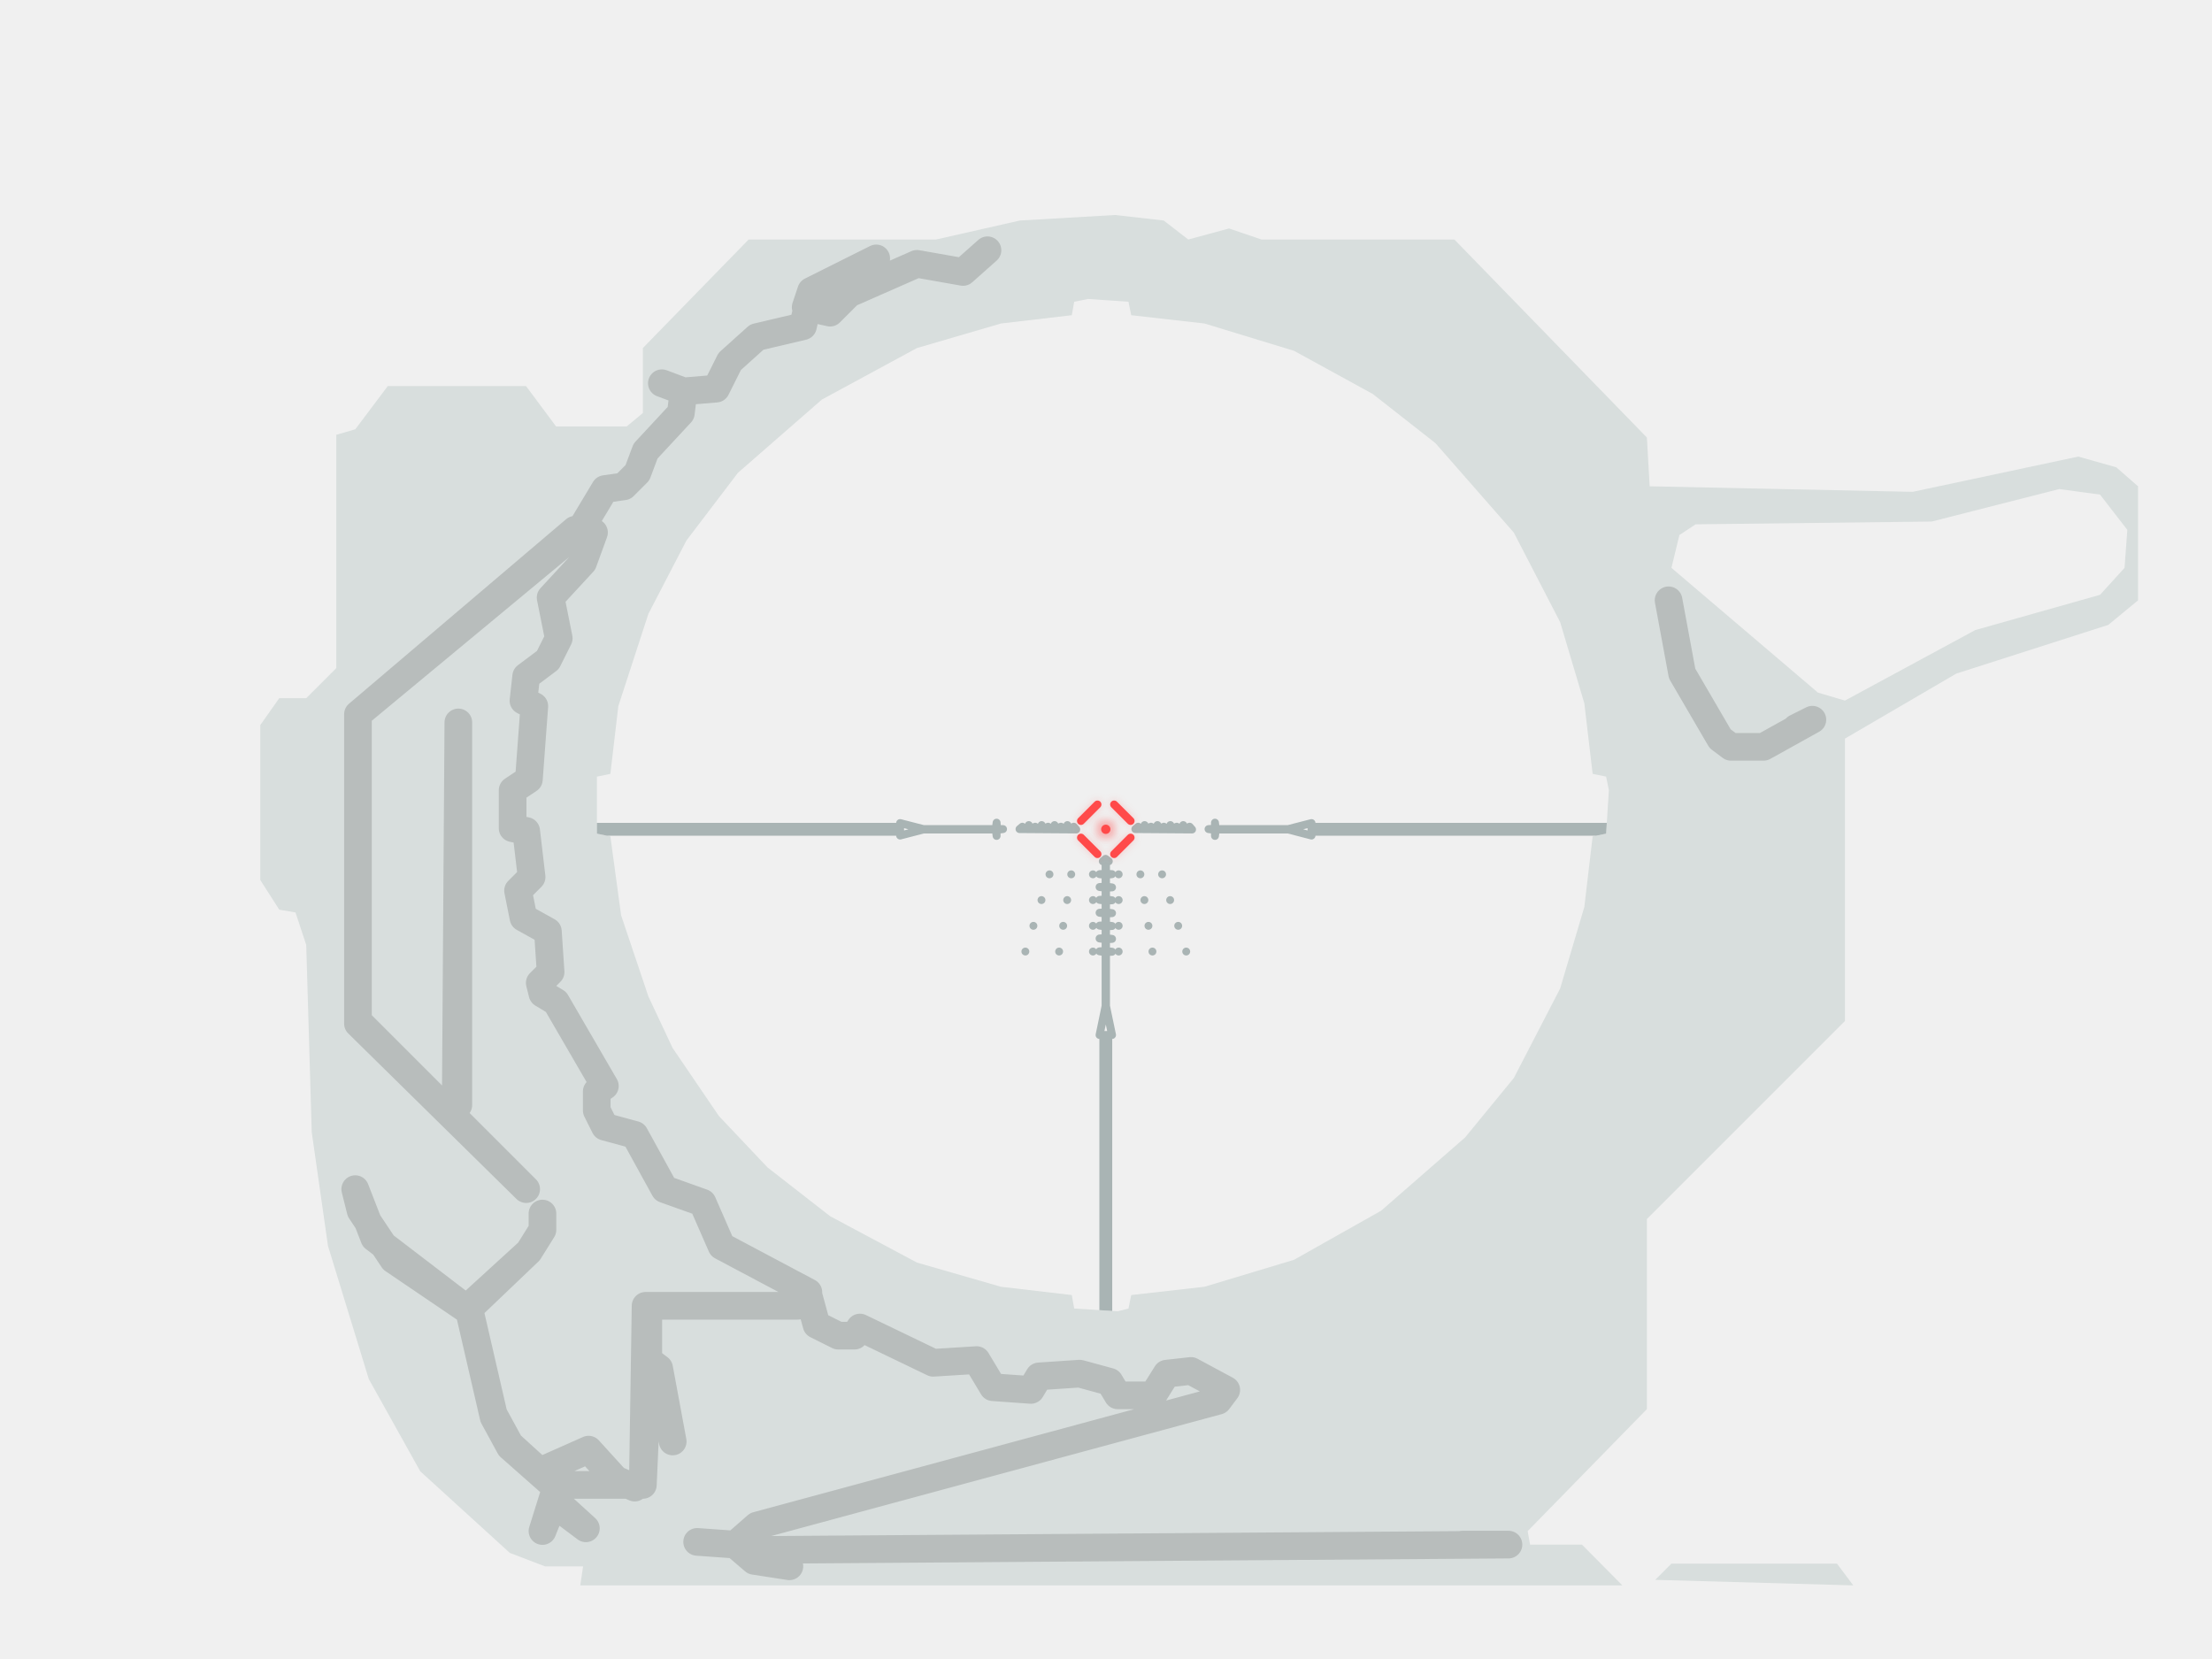
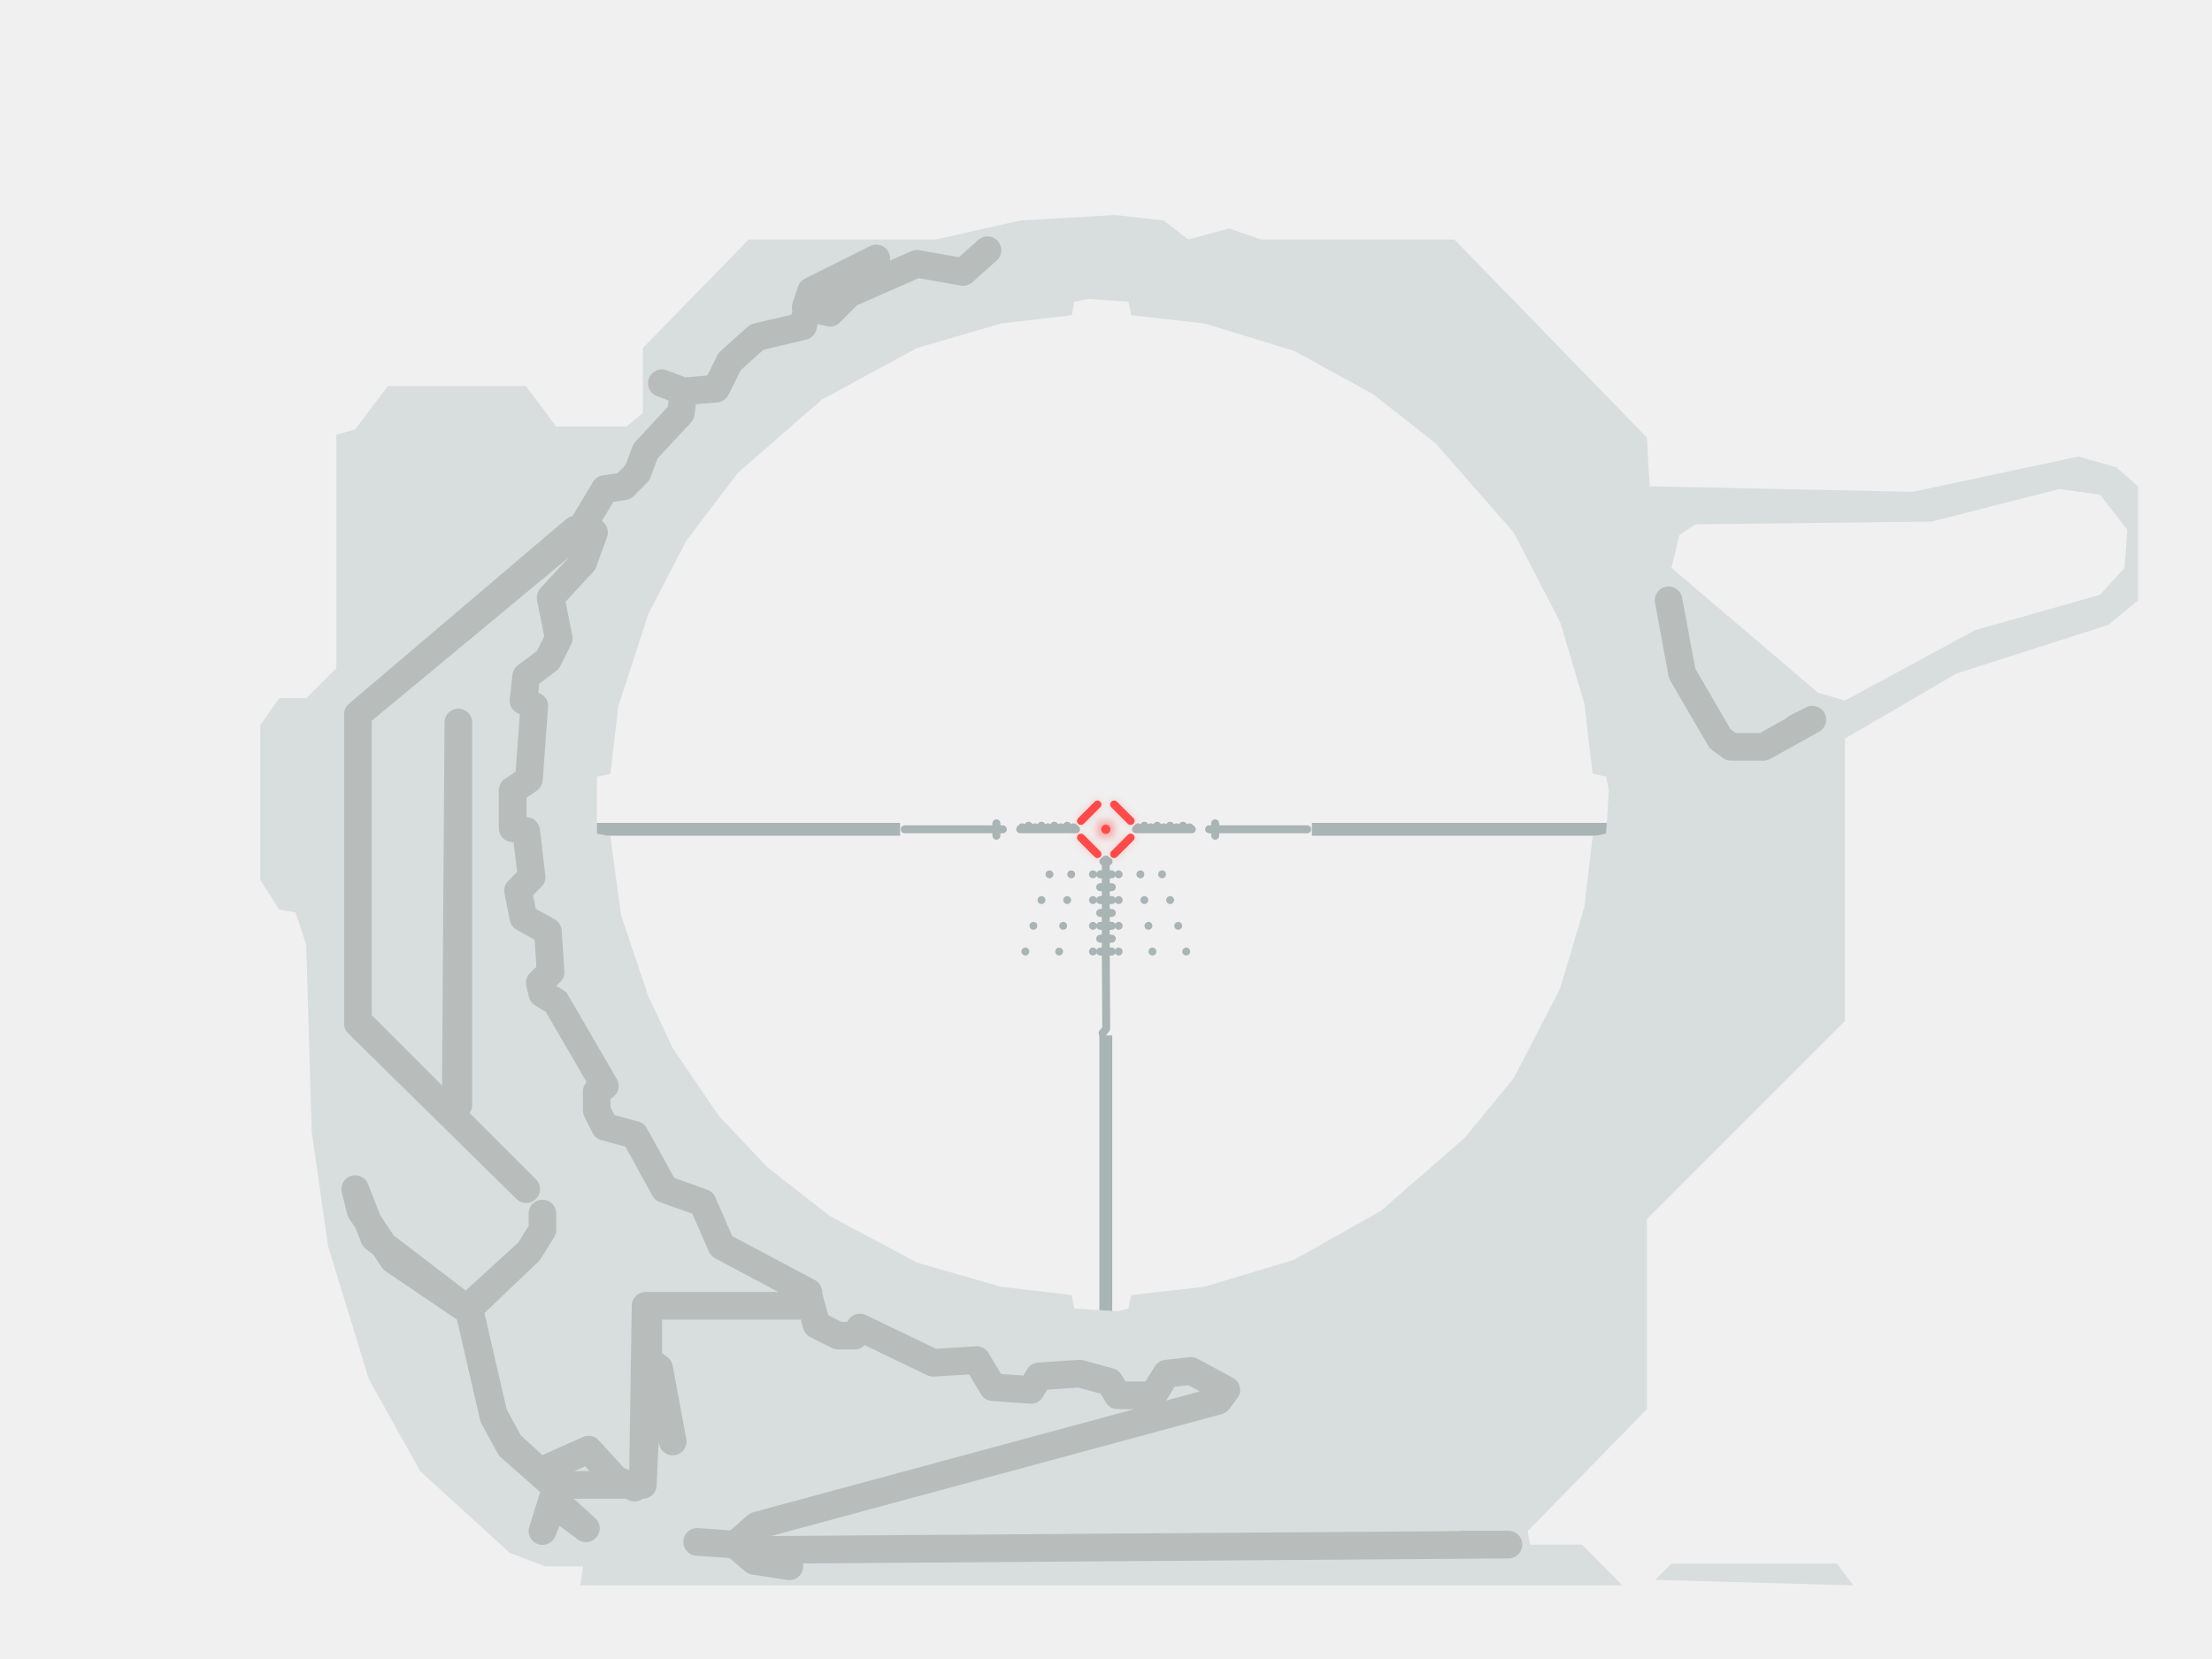
<svg xmlns="http://www.w3.org/2000/svg" viewBox="0 0 64 48">
  <defs>
    <mask id="glass-ngfclpvo" maskUnits="userSpaceOnUse" x="-64" y="-64" width="192" height="192">
      <rect x="-64" y="-64" width="192" height="192" fill="#fff" />
      <path d="M31.48,8.65 L31.08,8.73 L31.01,9.12 L28.96,9.36 L26.53,10.07 L23.78,11.56 L21.35,13.68 L19.86,15.64 L18.76,17.76 L17.89,20.43 L17.66,22.39 L17.27,22.47 L17.27,24.12 L17.66,24.20 L17.97,26.48 L18.76,28.83 L19.46,30.32 L20.80,32.29 L22.21,33.78 L24.02,35.19 L26.53,36.53 L28.96,37.23 L31.01,37.47 L31.08,37.86 L32.34,37.94 L32.65,37.86 L32.73,37.47 L34.85,37.23 L37.44,36.45 L39.96,35.03 L42.39,32.91 L43.80,31.19 L45.14,28.60 L45.84,26.24 L46.08,24.20 L46.47,24.12 L46.55,22.86 L46.47,22.47 L46.08,22.39 L45.84,20.35 L45.14,18.00 L43.80,15.41 L41.53,12.82 L39.72,11.40 L37.44,10.15 L34.85,9.36 L32.73,9.12 L32.65,8.73Z" fill="#000" />
    </mask>
  </defs>
  <g mask="url(#glass-ngfclpvo)">
    <path d="M47.89,45.71 L53.62,45.87 L53.15,45.24 L48.36,45.24Z M9.73,12.58 L9.73,19.33 L8.86,20.20 L8.08,20.20 L7.53,20.98 L7.53,25.46 L8.08,26.32 L8.55,26.40 L8.86,27.34 L9.02,32.76 L9.49,36.05 L10.67,39.90 L12.16,42.57 L14.75,44.93 L15.77,45.32 L16.87,45.32 L16.79,45.87 L46.94,45.87 L45.77,44.69 L44.27,44.69 L44.20,44.30 L47.65,40.77 L47.65,35.27 L53.38,29.54 L53.38,21.37 L56.60,19.49 L61.00,18.08 L61.86,17.37 L61.86,14.07 L61.23,13.52 L60.13,13.21 L55.34,14.23 L47.73,14.07 L47.65,12.66 L42.08,6.93 L36.50,6.93 L35.56,6.61 L34.38,6.93 L33.67,6.38 L32.26,6.22 L29.51,6.38 L27.08,6.93 L21.66,6.93 L18.60,10.07 L18.60,11.95 L18.13,12.34 L16.09,12.34 L15.22,11.17 L11.22,11.17 L10.28,12.42Z M61.55,15.33 L61.47,16.43 L60.76,17.21 L57.15,18.23 L53.38,20.27 L52.60,20.04 L48.36,16.43 L48.59,15.48 L49.06,15.17 L55.89,15.09 L59.58,14.15 L60.76,14.31Z" fill="#d8dedd" fill-rule="evenodd" />
    <g transform="translate(6.745 5.435) scale(0.07851)" fill="none" stroke="#b8bdbc" stroke-width="10.19" stroke-linecap="round" stroke-linejoin="round">
      <path d="M278,23 L269,31 L252,28 L227,39 L220,46 L211,44 L213,38 L237,26 L213,38 L210,51 L193,55 L183,64 L178,74 L166,75 L158,72 L166,75 L165,83 L152,97 L149,105 L144,110 L137,111 L128,126 L46,194 L46,308 L108,369 L82,343 L83,197 L83,338 L78,339 L46,307 L46,194 L126,126 L133,127 L129,138 L117,151 L120,166 L116,174 L108,180 L107,189 L111,191 L109,218 L103,222 L103,236 L108,237 L110,254 L105,259 L107,269 L116,274 L117,289 L113,293 L114,297 L119,300 L137,331 L134,333 L134,340 L137,346 L148,349 L159,369 L173,374 L180,390 L212,407 L207,412 L152,412 L151,477 L148,479 L141,476 L131,465 L113,473 L102,463 L96,452 L87,413 L109,392 L114,384 L114,378 L114,384 L109,392 L86,413 L52,387 L45,369 L47,377 L59,395 L87,414 L96,453 L102,464 L119,479 L114,495 L118,485 L130,494 L119,484 L120,478 L151,478 L153,433 L157,436 L162,462 L157,435 L153,432 L153,412 L208,412 L212,408 L215,419 L223,423 L229,423 L231,420 L258,433 L274,432 L280,442 L294,443 L297,438 L312,437 L323,440 L326,445 L339,445 L344,437 L353,436 L366,443 L363,447 L193,493 L185,500 L171,499 L185,500 L192,506 L205,508 L193,506 L190,502 L470,500 L453,500" />
      <path d="M529,152 L534,179 L548,203 L552,206 L564,206 L582,196 L576,199" />
    </g>
  </g>
  <defs>
    <clipPath id="lens-ngfclpvo">
      <path d="M31.48,8.65 L31.08,8.73 L31.01,9.12 L28.96,9.36 L26.53,10.07 L23.78,11.56 L21.35,13.68 L19.86,15.64 L18.76,17.76 L17.89,20.43 L17.66,22.39 L17.27,22.47 L17.27,24.12 L17.66,24.20 L17.97,26.48 L18.76,28.83 L19.46,30.32 L20.80,32.29 L22.21,33.78 L24.02,35.19 L26.53,36.53 L28.96,37.23 L31.01,37.47 L31.08,37.86 L32.34,37.94 L32.65,37.86 L32.73,37.47 L34.85,37.23 L37.44,36.45 L39.96,35.03 L42.39,32.91 L43.80,31.19 L45.14,28.60 L45.84,26.24 L46.08,24.20 L46.47,24.12 L46.55,22.86 L46.47,22.47 L46.08,22.39 L45.84,20.35 L45.14,18.00 L43.80,15.41 L41.53,12.82 L39.72,11.40 L37.44,10.15 L34.85,9.36 L32.73,9.12 L32.65,8.73Z" />
    </clipPath>
    <filter id="glow-lens-ngfclpvo" filterUnits="userSpaceOnUse" x="-8" y="-8" width="80" height="80">
      <feMorphology operator="dilate" radius="0.114" />
      <feGaussianBlur stdDeviation="0.114" />
    </filter>
    <filter id="soft-lens-ngfclpvo" filterUnits="userSpaceOnUse" x="-8" y="-8" width="80" height="80">
      <feGaussianBlur stdDeviation="0.114" />
    </filter>
  </defs>
  <g clip-path="url(#lens-ngfclpvo)">
-     <path d="M29.021,23.988 L28.847,23.988 L28.835,23.802 L28.812,23.988 L26.718,23.988 L26.043,23.814 L26.043,24.175 L26.718,24.000 L28.812,24.000 L28.835,24.186 L28.835,24.012Z" stroke="#a9b4b4" stroke-width="0.229" fill="none" stroke-linejoin="round" />
+     <path d="M29.016,23.994 L28.841,23.994 L28.829,23.820 L28.818,23.994 L26.177,23.994 L28.818,23.994 L28.829,24.180 L28.829,24.006Z" stroke="#a9b4b4" stroke-width="0.229" fill="none" stroke-linejoin="round" />
    <path d="M26.043,23.994 L-69.273,23.994" stroke="#a9b4b4" stroke-width="0.372" fill="none" />
-     <path d="M34.967,23.988 L35.153,24.012 L35.153,24.186 L35.176,24.000 L37.271,24.000 L37.946,24.175 L37.946,23.814 L37.271,23.988 L35.176,23.988 L35.153,23.802 L35.153,23.977Z" stroke="#a9b4b4" stroke-width="0.229" fill="none" stroke-linejoin="round" />
+     <path d="M34.984,23.994 L35.159,24.006 L35.159,24.180 L35.171,23.994 L37.823,23.994 L35.171,23.994 L35.159,23.820 L35.159,23.983Z" stroke="#a9b4b4" stroke-width="0.229" fill="none" stroke-linejoin="round" />
    <path d="M37.957,23.994 L133.273,23.994" stroke="#a9b4b4" stroke-width="0.372" fill="none" />
-     <path d="M29.498,23.988 L31.139,24.000 L31.069,23.919 L30.895,23.988 L30.883,23.872 L30.860,23.988 L30.708,23.988 L30.697,23.919 L30.522,23.988 L30.511,23.872 L30.487,23.988 L30.336,23.988 L30.325,23.919 L30.150,23.988 L30.138,23.872 L30.115,23.988 L29.964,23.988 L29.952,23.919 L29.778,23.988 L29.766,23.872 L29.743,23.988 L29.591,23.988 L29.580,23.919Z" stroke="#a9b4b4" stroke-width="0.229" fill="none" stroke-linejoin="round" />
-     <path d="M32.849,23.988 L34.490,24.000 L34.420,23.919 L34.246,23.988 L34.234,23.872 L34.211,23.988 L34.059,23.988 L34.048,23.919 L33.873,23.988 L33.862,23.872 L33.838,23.988 L33.687,23.988 L33.675,23.919 L33.501,23.988 L33.489,23.872 L33.466,23.988 L33.315,23.988 L33.303,23.919 L33.129,23.988 L33.117,23.872 L33.094,23.988 L32.942,23.988 L32.931,23.919Z" stroke="#a9b4b4" stroke-width="0.229" fill="none" stroke-linejoin="round" />
-     <path d="M31.988,24.849 L31.907,24.919 L31.988,24.942 L31.988,25.280 L31.814,25.292 L31.988,25.315 L31.988,25.652 L31.814,25.664 L31.988,25.687 L31.988,26.025 L31.814,26.036 L31.988,26.059 L31.988,26.397 L31.814,26.409 L31.988,26.432 L31.988,26.769 L31.814,26.781 L31.988,26.804 L31.988,27.142 L31.814,27.153 L31.988,27.176 L31.988,27.514 L31.814,27.525 L31.988,27.549 L31.988,29.108 L31.814,29.946 L32.175,29.946 L32.000,29.108 L32.000,27.549 L32.175,27.537 L32.000,27.514 L32.000,27.176 L32.175,27.165 L32.000,27.142 L32.000,26.804 L32.175,26.792 L32.000,26.769 L32.000,26.432 L32.175,26.420 L32.000,26.397 L32.000,26.059 L32.175,26.048 L32.000,26.025 L32.000,25.687 L32.175,25.675 L32.000,25.652 L32.000,25.315 L32.175,25.292 L32.000,25.280 L32.000,24.942 L32.081,24.919Z" stroke="#a9b4b4" stroke-width="0.229" fill="none" stroke-linejoin="round" />
+     <path d="M29.516,23.994 L31.133,23.994 L31.063,23.936 L30.889,23.994 L30.877,23.889 L30.866,23.994 L30.691,23.936 L30.517,23.994 L30.505,23.889 L30.493,23.994 L30.319,23.936 L30.144,23.994 L30.133,23.889 L30.121,23.994 L29.946,23.936 L29.772,23.994 L29.760,23.889 L29.749,23.994 L29.574,23.936Z" stroke="#a9b4b4" stroke-width="0.229" fill="none" stroke-linejoin="round" />
+     <path d="M32.867,23.994 L34.484,23.994 L34.414,23.936 L34.240,23.994 L34.228,23.889 L34.217,23.994 L34.042,23.936 L33.867,23.994 L33.856,23.889 L33.844,23.994 L33.670,23.936 L33.495,23.994 L33.483,23.889 L33.472,23.994 L33.297,23.936 L33.123,23.994 L33.111,23.889 L33.100,23.994 L32.925,23.936Z" stroke="#a9b4b4" stroke-width="0.229" fill="none" stroke-linejoin="round" />
+     <path d="M31.994,24.867 L31.924,24.925 L31.994,24.937 L31.994,25.286 L31.831,25.297 L31.994,25.309 L31.994,25.658 L31.831,25.670 L31.994,25.681 L31.994,26.030 L31.831,26.042 L31.994,26.054 L31.994,26.403 L31.831,26.414 L31.994,26.426 L31.994,26.775 L31.831,26.787 L31.994,26.798 L31.994,27.147 L31.831,27.159 L31.994,27.171 L31.994,27.520 L31.831,27.531 L31.994,27.543 L32.006,29.765 L31.901,29.893 L32.006,29.765 L31.994,27.543 L32.169,27.531 L31.994,27.520 L31.994,27.171 L32.169,27.159 L31.994,27.147 L31.994,26.798 L32.169,26.787 L31.994,26.775 L31.994,26.426 L32.169,26.414 L31.994,26.403 L31.994,26.054 L32.169,26.042 L31.994,26.030 L31.994,25.681 L32.169,25.670 L31.994,25.658 L31.994,25.309 L32.169,25.297 L31.994,25.286 L31.994,24.937 L32.076,24.925Z" stroke="#a9b4b4" stroke-width="0.229" fill="none" stroke-linejoin="round" />
    <path d="M31.994,29.957 L31.994,125.273" stroke="#a9b4b4" stroke-width="0.372" fill="none" />
    <circle cx="30.365" cy="25.297" r="0.114" fill="#a9b4b4" />
    <circle cx="30.994" cy="25.297" r="0.114" fill="#a9b4b4" />
    <circle cx="31.622" cy="25.297" r="0.114" fill="#a9b4b4" />
    <circle cx="32.367" cy="25.297" r="0.114" fill="#a9b4b4" />
    <circle cx="32.995" cy="25.297" r="0.114" fill="#a9b4b4" />
    <circle cx="33.623" cy="25.297" r="0.114" fill="#a9b4b4" />
    <circle cx="30.133" cy="26.042" r="0.114" fill="#a9b4b4" />
    <circle cx="30.877" cy="26.042" r="0.114" fill="#a9b4b4" />
    <circle cx="31.622" cy="26.042" r="0.114" fill="#a9b4b4" />
    <circle cx="32.367" cy="26.042" r="0.114" fill="#a9b4b4" />
    <circle cx="33.111" cy="26.042" r="0.114" fill="#a9b4b4" />
    <circle cx="33.856" cy="26.042" r="0.114" fill="#a9b4b4" />
    <circle cx="29.900" cy="26.787" r="0.114" fill="#a9b4b4" />
    <circle cx="30.761" cy="26.787" r="0.114" fill="#a9b4b4" />
    <circle cx="31.622" cy="26.787" r="0.114" fill="#a9b4b4" />
    <circle cx="32.367" cy="26.787" r="0.114" fill="#a9b4b4" />
    <circle cx="33.228" cy="26.787" r="0.114" fill="#a9b4b4" />
    <circle cx="34.089" cy="26.787" r="0.114" fill="#a9b4b4" />
    <circle cx="29.667" cy="27.531" r="0.114" fill="#a9b4b4" />
    <circle cx="30.644" cy="27.531" r="0.114" fill="#a9b4b4" />
    <circle cx="31.622" cy="27.531" r="0.114" fill="#a9b4b4" />
    <circle cx="32.367" cy="27.531" r="0.114" fill="#a9b4b4" />
    <circle cx="33.344" cy="27.531" r="0.114" fill="#a9b4b4" />
    <circle cx="34.321" cy="27.531" r="0.114" fill="#a9b4b4" />
    <g filter="url(#glow-lens-ngfclpvo)" opacity="0.4">
      <circle cx="31.994" cy="23.994" r="0.134" fill="#ff4a4a" />
    </g>
    <g filter="url(#soft-lens-ngfclpvo)" opacity="0.25">
      <path d="M31.753,23.276 L31.276,23.753" stroke="#ff4a4a" stroke-width="0.229" stroke-linecap="round" fill="none" />
      <path d="M32.235,23.276 L32.712,23.753" stroke="#ff4a4a" stroke-width="0.229" stroke-linecap="round" fill="none" />
      <path d="M31.276,24.235 L31.753,24.712" stroke="#ff4a4a" stroke-width="0.229" stroke-linecap="round" fill="none" />
      <path d="M32.712,24.235 L32.235,24.712" stroke="#ff4a4a" stroke-width="0.229" stroke-linecap="round" fill="none" />
    </g>
    <circle cx="31.994" cy="23.994" r="0.134" fill="#ff4a4a" />
    <path d="M31.753,23.276 L31.276,23.753" stroke="#ff4a4a" stroke-width="0.229" stroke-linecap="round" fill="none" />
    <path d="M32.235,23.276 L32.712,23.753" stroke="#ff4a4a" stroke-width="0.229" stroke-linecap="round" fill="none" />
    <path d="M31.276,24.235 L31.753,24.712" stroke="#ff4a4a" stroke-width="0.229" stroke-linecap="round" fill="none" />
    <path d="M32.712,24.235 L32.235,24.712" stroke="#ff4a4a" stroke-width="0.229" stroke-linecap="round" fill="none" />
  </g>
</svg>
